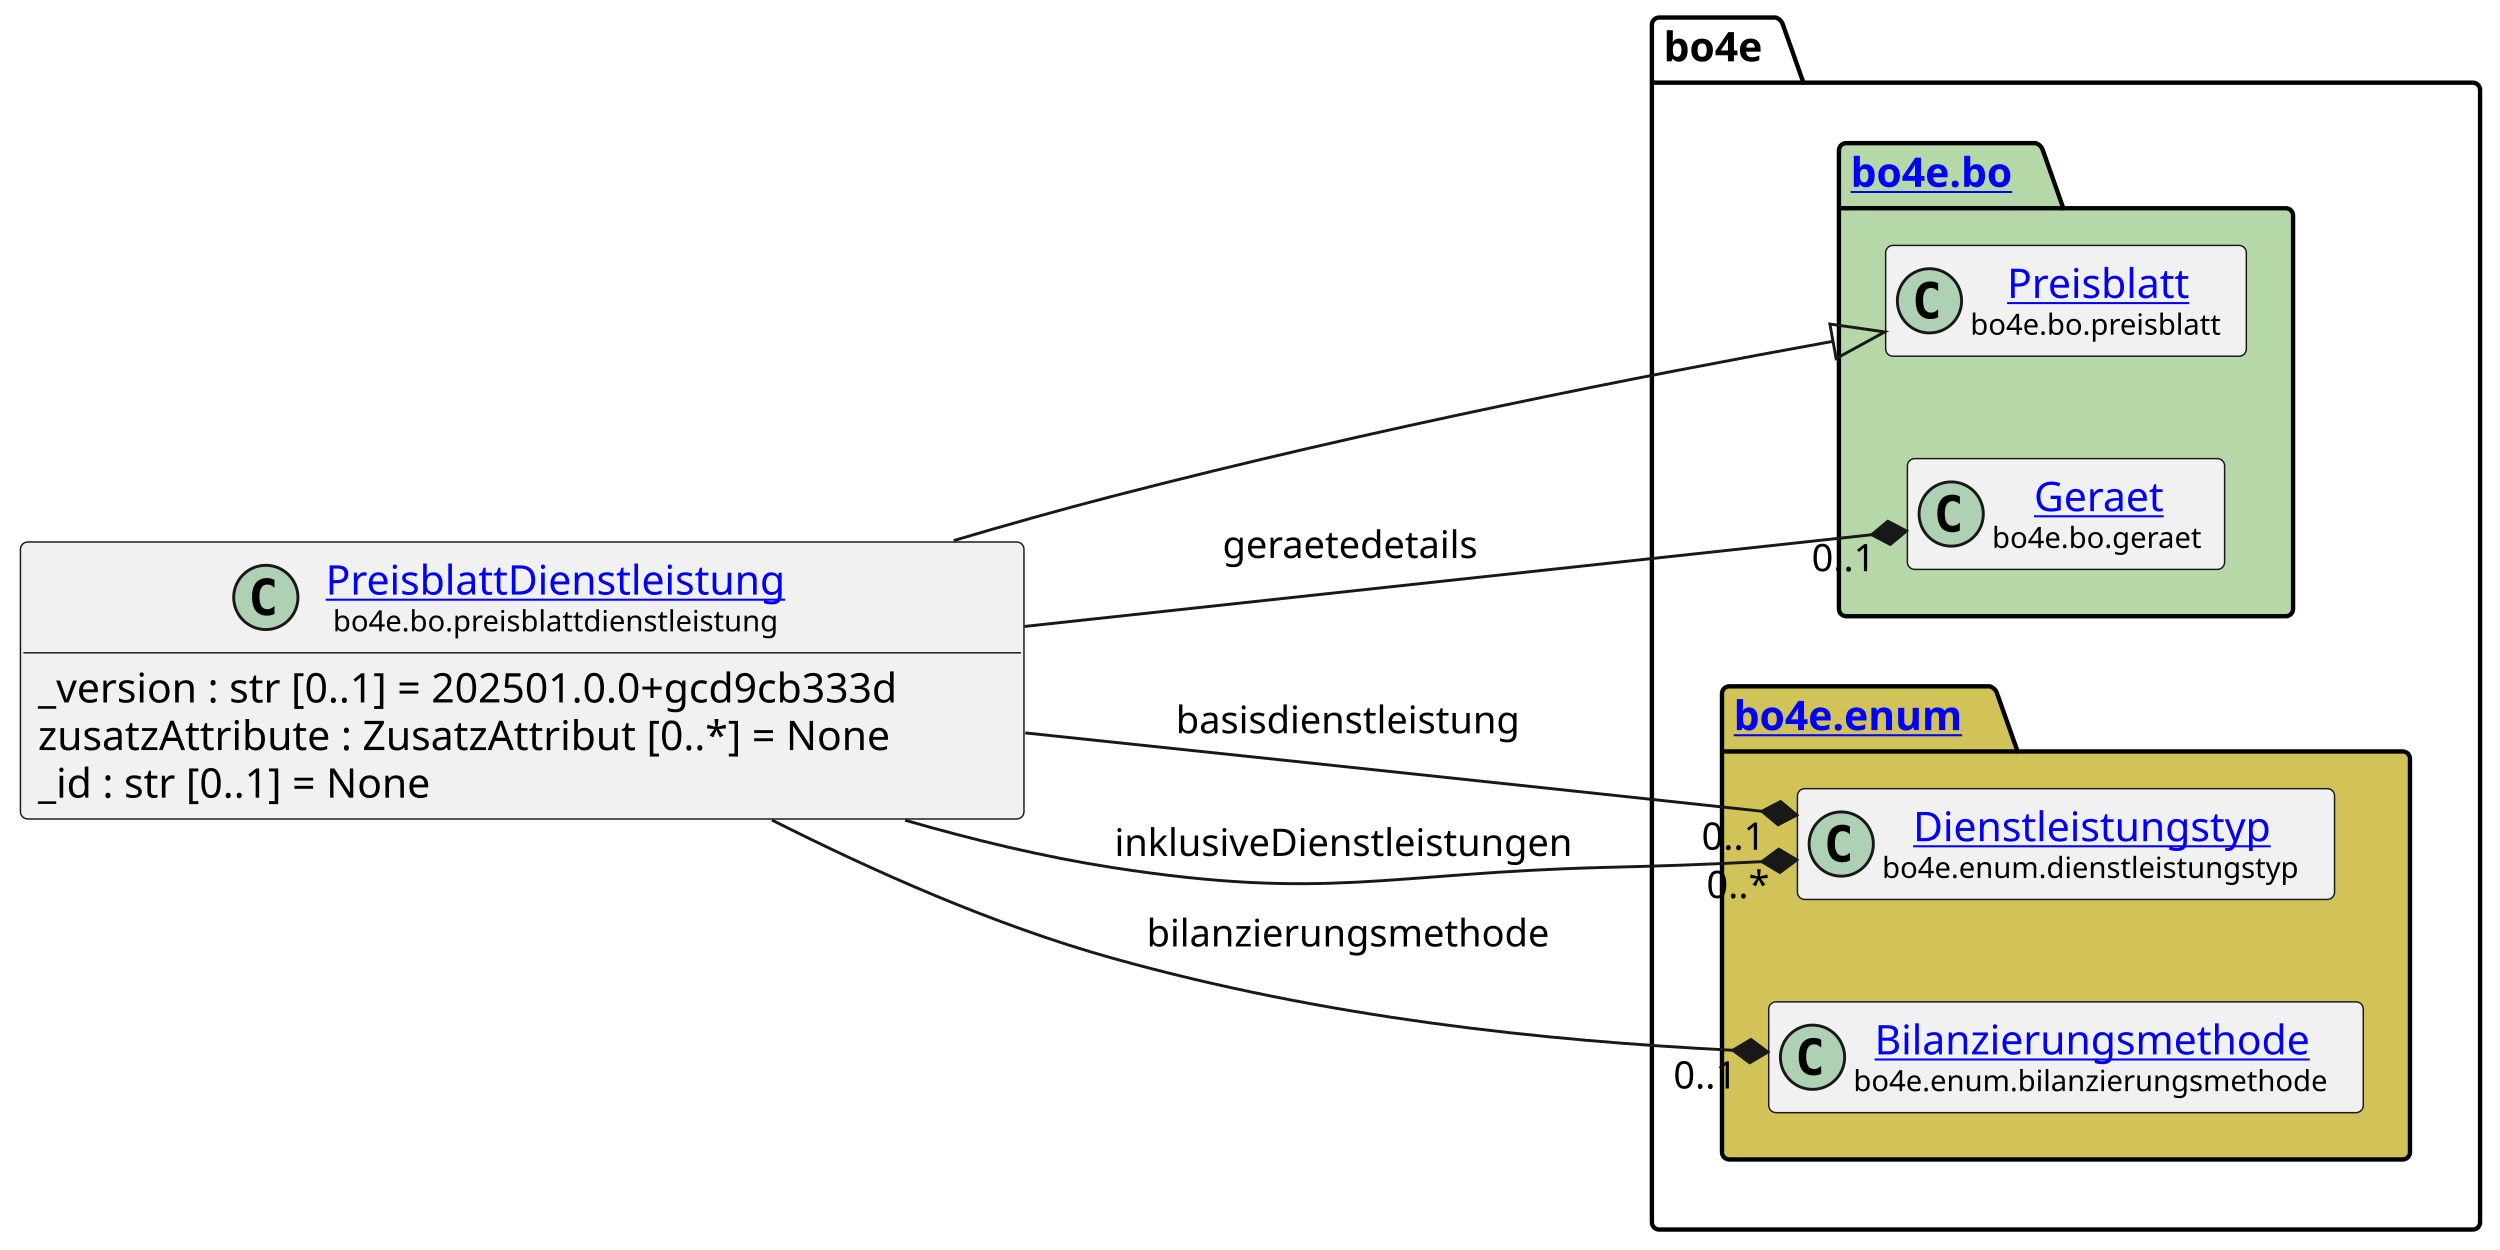
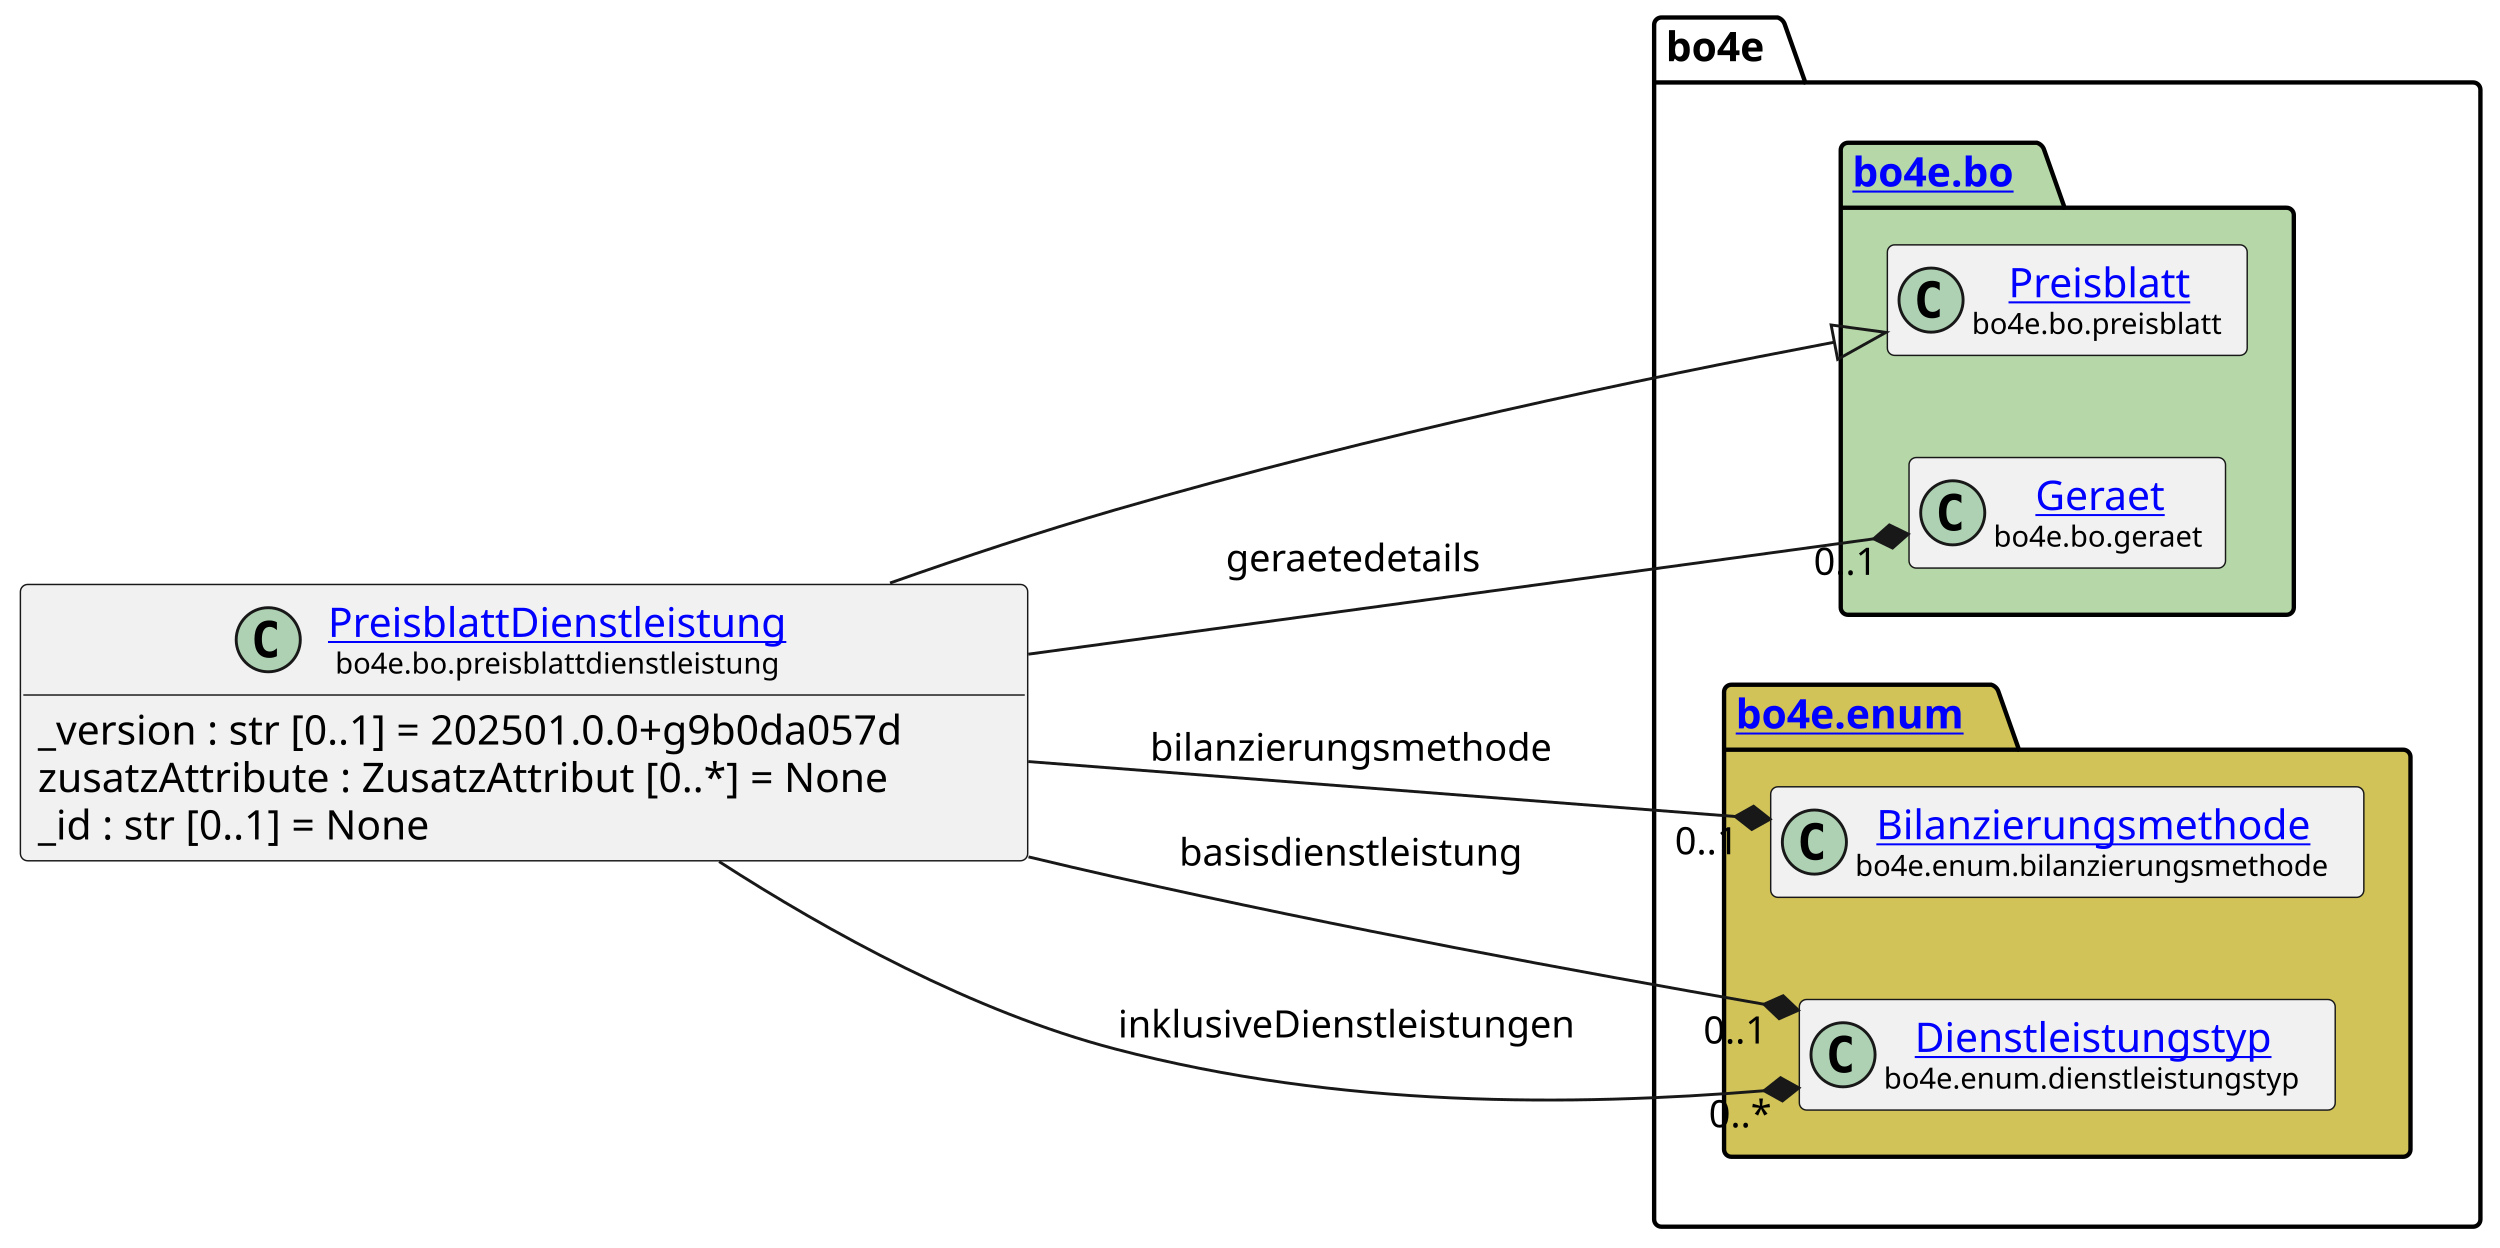
- <svg xmlns="http://www.w3.org/2000/svg" xmlns:xlink="http://www.w3.org/1999/xlink" contentStyleType="text/css" data-diagram-type="CLASS" height="428px" preserveAspectRatio="none" style="width:856px;height:428px;background:#FFFFFF;" version="1.1" viewBox="0 0 856 428" width="856px" zoomAndPan="magnify">
+ <svg xmlns="http://www.w3.org/2000/svg" xmlns:xlink="http://www.w3.org/1999/xlink" contentStyleType="text/css" data-diagram-type="CLASS" height="428px" preserveAspectRatio="none" style="width:858px;height:428px;background:#FFFFFF;" version="1.1" viewBox="0 0 858 428" width="858px" zoomAndPan="magnify">
  <defs />
  <g>
    <g class="cluster" data-entity="bo4e" data-source-line="10" data-uid="ent0005" id="cluster_bo4e">
-       <path d="M568.11,6 L607.986,6 A3.75,3.75 0 0 1 610.486,8.5 L617.486,28.297 L846.68,28.297 A2.5,2.5 0 0 1 849.18,30.797 L849.18,418.5 A2.5,2.5 0 0 1 846.68,421 L568.11,421 A2.5,2.5 0 0 1 565.61,418.5 L565.61,8.5 A2.5,2.5 0 0 1 568.11,6" fill="none" style="stroke:#000000;stroke-width:1.5;" />
-       <line style="stroke:#000000;stroke-width:1.5;" x1="565.61" x2="617.486" y1="28.297" y2="28.297" />
-       <text fill="#000000" font-family="sans-serif" font-size="14" font-weight="bold" lengthAdjust="spacing" textLength="38.876" x="569.61" y="20.995">bo4e</text>
+       <path d="M570.2,6 L610.076,6 A3.75,3.75 0 0 1 612.576,8.5 L619.576,28.297 L848.78,28.297 A2.5,2.5 0 0 1 851.28,30.797 L851.28,418.5 A2.5,2.5 0 0 1 848.78,421 L570.2,421 A2.5,2.5 0 0 1 567.7,418.5 L567.7,8.5 A2.5,2.5 0 0 1 570.2,6" fill="none" style="stroke:#000000;stroke-width:1.5;" />
+       <line style="stroke:#000000;stroke-width:1.5;" x1="567.7" x2="619.576" y1="28.297" y2="28.297" />
+       <text fill="#000000" font-family="sans-serif" font-size="14" font-weight="bold" lengthAdjust="spacing" textLength="38.876" x="571.7" y="20.995">bo4e</text>
    </g>
    <g class="cluster" data-entity="bo" data-source-line="9" data-uid="ent0003" id="cluster_bo">
-       <path d="M632.15,49 L696.984,49 A3.75,3.75 0 0 1 699.484,51.5 L706.484,71.297 L782.65,71.297 A2.5,2.5 0 0 1 785.15,73.797 L785.15,208.5 A2.5,2.5 0 0 1 782.65,211 L632.15,211 A2.5,2.5 0 0 1 629.65,208.5 L629.65,51.5 A2.5,2.5 0 0 1 632.15,49" fill="#B6D7A8" style="stroke:#000000;stroke-width:1.5;" />
-       <line style="stroke:#000000;stroke-width:1.5;" x1="629.65" x2="706.484" y1="71.297" y2="71.297" />
+       <path d="M634.24,49 L699.074,49 A3.75,3.75 0 0 1 701.574,51.5 L708.574,71.297 L784.74,71.297 A2.5,2.5 0 0 1 787.24,73.797 L787.24,208.5 A2.5,2.5 0 0 1 784.74,211 L634.24,211 A2.5,2.5 0 0 1 631.74,208.5 L631.74,51.5 A2.5,2.5 0 0 1 634.24,49" fill="#B6D7A8" style="stroke:#000000;stroke-width:1.5;" />
+       <line style="stroke:#000000;stroke-width:1.5;" x1="631.74" x2="708.574" y1="71.297" y2="71.297" />
      <a href="file:////home/runner/work/BO4E-python/BO4E-python/docs/../.tox/docs/tmp/html/api/bo4e.bo.html" target="_top" title="file:////home/runner/work/BO4E-python/BO4E-python/docs/../.tox/docs/tmp/html/api/bo4e.bo.html" xlink:actuate="onRequest" xlink:href="file:////home/runner/work/BO4E-python/BO4E-python/docs/../.tox/docs/tmp/html/api/bo4e.bo.html" xlink:show="new" xlink:title="file:////home/runner/work/BO4E-python/BO4E-python/docs/../.tox/docs/tmp/html/api/bo4e.bo.html" xlink:type="simple">
-         <text fill="#0000FF" font-family="sans-serif" font-size="14" font-weight="bold" lengthAdjust="spacing" text-decoration="underline" textLength="63.834" x="633.65" y="63.995">bo4e.bo</text>
+         <text fill="#0000FF" font-family="sans-serif" font-size="14" font-weight="bold" lengthAdjust="spacing" text-decoration="underline" textLength="63.834" x="635.74" y="63.995">bo4e.bo</text>
      </a>
    </g>
    <g class="cluster" data-entity="enum" data-source-line="13" data-uid="ent0007" id="cluster_enum">
-       <path d="M592.11,235 L681.321,235 A3.75,3.75 0 0 1 683.821,237.5 L690.821,257.297 L822.68,257.297 A2.5,2.5 0 0 1 825.18,259.797 L825.18,394.5 A2.5,2.5 0 0 1 822.68,397 L592.11,397 A2.5,2.5 0 0 1 589.61,394.5 L589.61,237.5 A2.5,2.5 0 0 1 592.11,235" fill="#D1C358" style="stroke:#000000;stroke-width:1.5;" />
-       <line style="stroke:#000000;stroke-width:1.5;" x1="589.61" x2="690.821" y1="257.297" y2="257.297" />
+       <path d="M594.2,235 L683.411,235 A3.75,3.75 0 0 1 685.911,237.5 L692.911,257.297 L824.78,257.297 A2.5,2.5 0 0 1 827.28,259.797 L827.28,394.5 A2.5,2.5 0 0 1 824.78,397 L594.2,397 A2.5,2.5 0 0 1 591.7,394.5 L591.7,237.5 A2.5,2.5 0 0 1 594.2,235" fill="#D1C358" style="stroke:#000000;stroke-width:1.5;" />
+       <line style="stroke:#000000;stroke-width:1.5;" x1="591.7" x2="692.911" y1="257.297" y2="257.297" />
      <a href="file:////home/runner/work/BO4E-python/BO4E-python/docs/../.tox/docs/tmp/html/api/bo4e.enum.html" target="_top" title="file:////home/runner/work/BO4E-python/BO4E-python/docs/../.tox/docs/tmp/html/api/bo4e.enum.html" xlink:actuate="onRequest" xlink:href="file:////home/runner/work/BO4E-python/BO4E-python/docs/../.tox/docs/tmp/html/api/bo4e.enum.html" xlink:show="new" xlink:title="file:////home/runner/work/BO4E-python/BO4E-python/docs/../.tox/docs/tmp/html/api/bo4e.enum.html" xlink:type="simple">
-         <text fill="#0000FF" font-family="sans-serif" font-size="14" font-weight="bold" lengthAdjust="spacing" text-decoration="underline" textLength="88.211" x="593.61" y="249.995">bo4e.enum</text>
+         <text fill="#0000FF" font-family="sans-serif" font-size="14" font-weight="bold" lengthAdjust="spacing" text-decoration="underline" textLength="88.211" x="595.7" y="249.995">bo4e.enum</text>
      </a>
    </g>
    <g class="entity" data-entity="Preisblatt" data-source-line="10" data-uid="ent0004" id="entity_Preisblatt">
-       <rect fill="#F1F1F1" height="37.938" rx="2.5" ry="2.5" style="stroke:#181818;stroke-width:0.5;" width="123.499" x="645.65" y="84.03" />
-       <ellipse cx="660.65" cy="102.999" fill="#ADD1B2" rx="11" ry="11" style="stroke:#181818;stroke-width:1;" />
-       <path d="M663.619,108.639 Q663.041,108.936 662.4,109.077 Q661.759,109.233 661.056,109.233 Q658.556,109.233 657.228,107.593 Q655.916,105.936 655.916,102.811 Q655.916,99.686 657.228,98.03 Q658.556,96.374 661.056,96.374 Q661.759,96.374 662.4,96.53 Q663.056,96.686 663.619,96.983 L663.619,99.702 Q662.994,99.124 662.4,98.858 Q661.806,98.577 661.181,98.577 Q659.837,98.577 659.15,99.655 Q658.462,100.718 658.462,102.811 Q658.462,104.905 659.15,105.983 Q659.837,107.046 661.181,107.046 Q661.806,107.046 662.4,106.78 Q662.994,106.499 663.619,105.921 L663.619,108.639 Z " fill="#000000" />
+       <rect fill="#F1F1F1" height="37.938" rx="2.5" ry="2.5" style="stroke:#181818;stroke-width:0.5;" width="123.499" x="647.74" y="84.03" />
+       <ellipse cx="662.74" cy="102.999" fill="#ADD1B2" rx="11" ry="11" style="stroke:#181818;stroke-width:1;" />
+       <path d="M665.709,108.639 Q665.131,108.936 664.49,109.077 Q663.849,109.233 663.146,109.233 Q660.646,109.233 659.318,107.593 Q658.006,105.936 658.006,102.811 Q658.006,99.686 659.318,98.03 Q660.646,96.374 663.146,96.374 Q663.849,96.374 664.49,96.53 Q665.146,96.686 665.709,96.983 L665.709,99.702 Q665.084,99.124 664.49,98.858 Q663.896,98.577 663.271,98.577 Q661.928,98.577 661.24,99.655 Q660.553,100.718 660.553,102.811 Q660.553,104.905 661.24,105.983 Q661.928,107.046 663.271,107.046 Q663.896,107.046 664.49,106.78 Q665.084,106.499 665.709,105.921 L665.709,108.639 Z " fill="#000000" />
      <a href="file:////home/runner/work/BO4E-python/BO4E-python/docs/../.tox/docs/tmp/html/api/bo4e.bo.html#bo4e.bo.preisblatt.Preisblatt" target="_top" title="file:////home/runner/work/BO4E-python/BO4E-python/docs/../.tox/docs/tmp/html/api/bo4e.bo.html#bo4e.bo.preisblatt.Preisblatt" xlink:actuate="onRequest" xlink:href="file:////home/runner/work/BO4E-python/BO4E-python/docs/../.tox/docs/tmp/html/api/bo4e.bo.html#bo4e.bo.preisblatt.Preisblatt" xlink:show="new" xlink:title="file:////home/runner/work/BO4E-python/BO4E-python/docs/../.tox/docs/tmp/html/api/bo4e.bo.html#bo4e.bo.preisblatt.Preisblatt" xlink:type="simple">
-         <text fill="#0000FF" font-family="sans-serif" font-size="14" lengthAdjust="spacing" text-decoration="underline" textLength="66.329" x="687.235" y="102.025">Preisblatt</text>
+         <text fill="#0000FF" font-family="sans-serif" font-size="14" lengthAdjust="spacing" text-decoration="underline" textLength="66.329" x="689.325" y="102.025">Preisblatt</text>
      </a>
-       <text fill="#000000" font-family="sans-serif" font-size="10" lengthAdjust="spacing" textLength="91.499" x="674.65" y="114.609">bo4e.bo.preisblatt</text>
+       <text fill="#000000" font-family="sans-serif" font-size="10" lengthAdjust="spacing" textLength="91.499" x="676.74" y="114.609">bo4e.bo.preisblatt</text>
    </g>
    <g class="entity" data-entity="Geraet" data-source-line="11" data-uid="ent0006" id="entity_Geraet">
-       <rect fill="#F1F1F1" height="37.938" rx="2.5" ry="2.5" style="stroke:#181818;stroke-width:0.5;" width="108.616" x="653.09" y="157.03" />
-       <ellipse cx="668.09" cy="175.999" fill="#ADD1B2" rx="11" ry="11" style="stroke:#181818;stroke-width:1;" />
-       <path d="M671.059,181.639 Q670.481,181.936 669.84,182.077 Q669.199,182.233 668.496,182.233 Q665.996,182.233 664.668,180.593 Q663.356,178.936 663.356,175.811 Q663.356,172.686 664.668,171.03 Q665.996,169.374 668.496,169.374 Q669.199,169.374 669.84,169.53 Q670.496,169.686 671.059,169.983 L671.059,172.702 Q670.434,172.124 669.84,171.858 Q669.246,171.577 668.621,171.577 Q667.278,171.577 666.59,172.655 Q665.903,173.718 665.903,175.811 Q665.903,177.905 666.59,178.983 Q667.278,180.046 668.621,180.046 Q669.246,180.046 669.84,179.78 Q670.434,179.499 671.059,178.921 L671.059,181.639 Z " fill="#000000" />
+       <rect fill="#F1F1F1" height="37.938" rx="2.5" ry="2.5" style="stroke:#181818;stroke-width:0.5;" width="108.616" x="655.18" y="157.03" />
+       <ellipse cx="670.18" cy="175.999" fill="#ADD1B2" rx="11" ry="11" style="stroke:#181818;stroke-width:1;" />
+       <path d="M673.149,181.639 Q672.571,181.936 671.93,182.077 Q671.289,182.233 670.586,182.233 Q668.086,182.233 666.758,180.593 Q665.446,178.936 665.446,175.811 Q665.446,172.686 666.758,171.03 Q668.086,169.374 670.586,169.374 Q671.289,169.374 671.93,169.53 Q672.586,169.686 673.149,169.983 L673.149,172.702 Q672.524,172.124 671.93,171.858 Q671.336,171.577 670.711,171.577 Q669.367,171.577 668.68,172.655 Q667.992,173.718 667.992,175.811 Q667.992,177.905 668.68,178.983 Q669.367,180.046 670.711,180.046 Q671.336,180.046 671.93,179.78 Q672.524,179.499 673.149,178.921 L673.149,181.639 Z " fill="#000000" />
      <a href="file:////home/runner/work/BO4E-python/BO4E-python/docs/../.tox/docs/tmp/html/api/bo4e.bo.html#bo4e.bo.geraet.Geraet" target="_top" title="file:////home/runner/work/BO4E-python/BO4E-python/docs/../.tox/docs/tmp/html/api/bo4e.bo.html#bo4e.bo.geraet.Geraet" xlink:actuate="onRequest" xlink:href="file:////home/runner/work/BO4E-python/BO4E-python/docs/../.tox/docs/tmp/html/api/bo4e.bo.html#bo4e.bo.geraet.Geraet" xlink:show="new" xlink:title="file:////home/runner/work/BO4E-python/BO4E-python/docs/../.tox/docs/tmp/html/api/bo4e.bo.html#bo4e.bo.geraet.Geraet" xlink:type="simple">
-         <text fill="#0000FF" font-family="sans-serif" font-size="14" lengthAdjust="spacing" text-decoration="underline" textLength="47.899" x="696.448" y="175.025">Geraet</text>
+         <text fill="#0000FF" font-family="sans-serif" font-size="14" lengthAdjust="spacing" text-decoration="underline" textLength="47.899" x="698.538" y="175.025">Geraet</text>
      </a>
-       <text fill="#000000" font-family="sans-serif" font-size="10" lengthAdjust="spacing" textLength="76.616" x="682.09" y="187.609">bo4e.bo.geraet</text>
+       <text fill="#000000" font-family="sans-serif" font-size="10" lengthAdjust="spacing" textLength="76.616" x="684.18" y="187.609">bo4e.bo.geraet</text>
    </g>
-     <g class="entity" data-entity="Dienstleistungstyp" data-source-line="14" data-uid="ent0008" id="entity_Dienstleistungstyp">
-       <rect fill="#F1F1F1" height="37.938" rx="2.5" ry="2.5" style="stroke:#181818;stroke-width:0.5;" width="183.914" x="615.44" y="270.03" />
-       <ellipse cx="630.44" cy="288.999" fill="#ADD1B2" rx="11" ry="11" style="stroke:#181818;stroke-width:1;" />
-       <path d="M633.409,294.639 Q632.831,294.936 632.19,295.077 Q631.549,295.233 630.846,295.233 Q628.346,295.233 627.018,293.592 Q625.706,291.936 625.706,288.811 Q625.706,285.686 627.018,284.03 Q628.346,282.374 630.846,282.374 Q631.549,282.374 632.19,282.53 Q632.846,282.686 633.409,282.983 L633.409,285.702 Q632.784,285.124 632.19,284.858 Q631.596,284.577 630.971,284.577 Q629.628,284.577 628.94,285.655 Q628.253,286.717 628.253,288.811 Q628.253,290.905 628.94,291.983 Q629.628,293.046 630.971,293.046 Q631.596,293.046 632.19,292.78 Q632.784,292.499 633.409,291.921 L633.409,294.639 Z " fill="#000000" />
+     <g class="entity" data-entity="Bilanzierungsmethode" data-source-line="14" data-uid="ent0008" id="entity_Bilanzierungsmethode">
+       <rect fill="#F1F1F1" height="37.938" rx="2.5" ry="2.5" style="stroke:#181818;stroke-width:0.5;" width="203.572" x="607.7" y="270.03" />
+       <ellipse cx="622.7" cy="288.999" fill="#ADD1B2" rx="11" ry="11" style="stroke:#181818;stroke-width:1;" />
+       <path d="M625.669,294.639 Q625.091,294.936 624.45,295.077 Q623.809,295.233 623.106,295.233 Q620.606,295.233 619.278,293.592 Q617.966,291.936 617.966,288.811 Q617.966,285.686 619.278,284.03 Q620.606,282.374 623.106,282.374 Q623.809,282.374 624.45,282.53 Q625.106,282.686 625.669,282.983 L625.669,285.702 Q625.044,285.124 624.45,284.858 Q623.856,284.577 623.231,284.577 Q621.888,284.577 621.2,285.655 Q620.513,286.717 620.513,288.811 Q620.513,290.905 621.2,291.983 Q621.888,293.046 623.231,293.046 Q623.856,293.046 624.45,292.78 Q625.044,292.499 625.669,291.921 L625.669,294.639 Z " fill="#000000" />
+       <a href="file:////home/runner/work/BO4E-python/BO4E-python/docs/../.tox/docs/tmp/html/api/bo4e.enum.html#bo4e.enum.bilanzierungsmethode.Bilanzierungsmethode" target="_top" title="file:////home/runner/work/BO4E-python/BO4E-python/docs/../.tox/docs/tmp/html/api/bo4e.enum.html#bo4e.enum.bilanzierungsmethode.Bilanzierungsmethode" xlink:actuate="onRequest" xlink:href="file:////home/runner/work/BO4E-python/BO4E-python/docs/../.tox/docs/tmp/html/api/bo4e.enum.html#bo4e.enum.bilanzierungsmethode.Bilanzierungsmethode" xlink:show="new" xlink:title="file:////home/runner/work/BO4E-python/BO4E-python/docs/../.tox/docs/tmp/html/api/bo4e.enum.html#bo4e.enum.bilanzierungsmethode.Bilanzierungsmethode" xlink:type="simple">
+         <text fill="#0000FF" font-family="sans-serif" font-size="14" lengthAdjust="spacing" text-decoration="underline" textLength="157.049" x="643.962" y="288.025">Bilanzierungsmethode</text>
+       </a>
+       <text fill="#000000" font-family="sans-serif" font-size="10" lengthAdjust="spacing" textLength="171.572" x="636.7" y="300.609">bo4e.enum.bilanzierungsmethode</text>
+     </g>
+     <g class="entity" data-entity="Dienstleistungstyp" data-source-line="15" data-uid="ent0009" id="entity_Dienstleistungstyp">
+       <rect fill="#F1F1F1" height="37.938" rx="2.5" ry="2.5" style="stroke:#181818;stroke-width:0.5;" width="183.914" x="617.53" y="343.03" />
+       <ellipse cx="632.53" cy="361.999" fill="#ADD1B2" rx="11" ry="11" style="stroke:#181818;stroke-width:1;" />
+       <path d="M635.499,367.639 Q634.921,367.936 634.28,368.077 Q633.639,368.233 632.936,368.233 Q630.436,368.233 629.108,366.592 Q627.796,364.936 627.796,361.811 Q627.796,358.686 629.108,357.03 Q630.436,355.374 632.936,355.374 Q633.639,355.374 634.28,355.53 Q634.936,355.686 635.499,355.983 L635.499,358.702 Q634.874,358.124 634.28,357.858 Q633.686,357.577 633.061,357.577 Q631.717,357.577 631.03,358.655 Q630.342,359.717 630.342,361.811 Q630.342,363.905 631.03,364.983 Q631.717,366.046 633.061,366.046 Q633.686,366.046 634.28,365.78 Q634.874,365.499 635.499,364.921 L635.499,367.639 Z " fill="#000000" />
      <a href="file:////home/runner/work/BO4E-python/BO4E-python/docs/../.tox/docs/tmp/html/api/bo4e.enum.html#bo4e.enum.dienstleistungstyp.Dienstleistungstyp" target="_top" title="file:////home/runner/work/BO4E-python/BO4E-python/docs/../.tox/docs/tmp/html/api/bo4e.enum.html#bo4e.enum.dienstleistungstyp.Dienstleistungstyp" xlink:actuate="onRequest" xlink:href="file:////home/runner/work/BO4E-python/BO4E-python/docs/../.tox/docs/tmp/html/api/bo4e.enum.html#bo4e.enum.dienstleistungstyp.Dienstleistungstyp" xlink:show="new" xlink:title="file:////home/runner/work/BO4E-python/BO4E-python/docs/../.tox/docs/tmp/html/api/bo4e.enum.html#bo4e.enum.dienstleistungstyp.Dienstleistungstyp" xlink:type="simple">
-         <text fill="#0000FF" font-family="sans-serif" font-size="14" lengthAdjust="spacing" text-decoration="underline" textLength="130.703" x="655.045" y="288.025">Dienstleistungstyp</text>
+         <text fill="#0000FF" font-family="sans-serif" font-size="14" lengthAdjust="spacing" text-decoration="underline" textLength="130.703" x="657.135" y="361.025">Dienstleistungstyp</text>
      </a>
-       <text fill="#000000" font-family="sans-serif" font-size="10" lengthAdjust="spacing" textLength="151.914" x="644.44" y="300.609">bo4e.enum.dienstleistungstyp</text>
-     </g>
-     <g class="entity" data-entity="Bilanzierungsmethode" data-source-line="15" data-uid="ent0009" id="entity_Bilanzierungsmethode">
-       <rect fill="#F1F1F1" height="37.938" rx="2.5" ry="2.5" style="stroke:#181818;stroke-width:0.5;" width="203.572" x="605.61" y="343.03" />
-       <ellipse cx="620.61" cy="361.999" fill="#ADD1B2" rx="11" ry="11" style="stroke:#181818;stroke-width:1;" />
-       <path d="M623.579,367.639 Q623.001,367.936 622.36,368.077 Q621.719,368.233 621.016,368.233 Q618.516,368.233 617.188,366.592 Q615.876,364.936 615.876,361.811 Q615.876,358.686 617.188,357.03 Q618.516,355.374 621.016,355.374 Q621.719,355.374 622.36,355.53 Q623.016,355.686 623.579,355.983 L623.579,358.702 Q622.954,358.124 622.36,357.858 Q621.766,357.577 621.141,357.577 Q619.798,357.577 619.11,358.655 Q618.423,359.717 618.423,361.811 Q618.423,363.905 619.11,364.983 Q619.798,366.046 621.141,366.046 Q621.766,366.046 622.36,365.78 Q622.954,365.499 623.579,364.921 L623.579,367.639 Z " fill="#000000" />
-       <a href="file:////home/runner/work/BO4E-python/BO4E-python/docs/../.tox/docs/tmp/html/api/bo4e.enum.html#bo4e.enum.bilanzierungsmethode.Bilanzierungsmethode" target="_top" title="file:////home/runner/work/BO4E-python/BO4E-python/docs/../.tox/docs/tmp/html/api/bo4e.enum.html#bo4e.enum.bilanzierungsmethode.Bilanzierungsmethode" xlink:actuate="onRequest" xlink:href="file:////home/runner/work/BO4E-python/BO4E-python/docs/../.tox/docs/tmp/html/api/bo4e.enum.html#bo4e.enum.bilanzierungsmethode.Bilanzierungsmethode" xlink:show="new" xlink:title="file:////home/runner/work/BO4E-python/BO4E-python/docs/../.tox/docs/tmp/html/api/bo4e.enum.html#bo4e.enum.bilanzierungsmethode.Bilanzierungsmethode" xlink:type="simple">
-         <text fill="#0000FF" font-family="sans-serif" font-size="14" lengthAdjust="spacing" text-decoration="underline" textLength="157.049" x="641.872" y="361.025">Bilanzierungsmethode</text>
-       </a>
-       <text fill="#000000" font-family="sans-serif" font-size="10" lengthAdjust="spacing" textLength="171.572" x="634.61" y="373.609">bo4e.enum.bilanzierungsmethode</text>
+       <text fill="#000000" font-family="sans-serif" font-size="10" lengthAdjust="spacing" textLength="151.914" x="646.53" y="373.609">bo4e.enum.dienstleistungstyp</text>
    </g>
    <g class="entity" data-entity="PreisblattDienstleistung" data-source-line="3" data-uid="ent0002" id="entity_PreisblattDienstleistung">
-       <rect fill="#F1F1F1" height="94.828" rx="2.5" ry="2.5" style="stroke:#181818;stroke-width:0.5;" width="343.611" x="7" y="185.59" />
-       <ellipse cx="91.017" cy="204.559" fill="#ADD1B2" rx="11" ry="11" style="stroke:#181818;stroke-width:1;" />
-       <path d="M93.986,210.199 Q93.408,210.496 92.767,210.637 Q92.126,210.793 91.423,210.793 Q88.923,210.793 87.595,209.153 Q86.283,207.496 86.283,204.371 Q86.283,201.246 87.595,199.59 Q88.923,197.934 91.423,197.934 Q92.126,197.934 92.767,198.09 Q93.423,198.246 93.986,198.543 L93.986,201.262 Q93.361,200.684 92.767,200.418 Q92.173,200.137 91.548,200.137 Q90.205,200.137 89.517,201.215 Q88.83,202.278 88.83,204.371 Q88.83,206.465 89.517,207.543 Q90.205,208.606 91.548,208.606 Q92.173,208.606 92.767,208.34 Q93.361,208.059 93.986,207.481 L93.986,210.199 Z " fill="#000000" />
+       <rect fill="#F1F1F1" height="94.828" rx="2.5" ry="2.5" style="stroke:#181818;stroke-width:0.5;" width="345.703" x="7" y="200.59" />
+       <ellipse cx="92.063" cy="219.559" fill="#ADD1B2" rx="11" ry="11" style="stroke:#181818;stroke-width:1;" />
+       <path d="M95.032,225.199 Q94.454,225.496 93.813,225.637 Q93.172,225.793 92.469,225.793 Q89.969,225.793 88.641,224.153 Q87.329,222.496 87.329,219.371 Q87.329,216.246 88.641,214.59 Q89.969,212.934 92.469,212.934 Q93.172,212.934 93.813,213.09 Q94.469,213.246 95.032,213.543 L95.032,216.262 Q94.407,215.684 93.813,215.418 Q93.219,215.137 92.594,215.137 Q91.251,215.137 90.563,216.215 Q89.876,217.278 89.876,219.371 Q89.876,221.465 90.563,222.543 Q91.251,223.606 92.594,223.606 Q93.219,223.606 93.813,223.34 Q94.407,223.059 95.032,222.481 L95.032,225.199 Z " fill="#000000" />
      <a href="file:////home/runner/work/BO4E-python/BO4E-python/docs/../.tox/docs/tmp/html/api/bo4e.bo.html#bo4e.bo.preisblattdienstleistung.PreisblattDienstleistung" target="_top" title="file:////home/runner/work/BO4E-python/BO4E-python/docs/../.tox/docs/tmp/html/api/bo4e.bo.html#bo4e.bo.preisblattdienstleistung.PreisblattDienstleistung" xlink:actuate="onRequest" xlink:href="file:////home/runner/work/BO4E-python/BO4E-python/docs/../.tox/docs/tmp/html/api/bo4e.bo.html#bo4e.bo.preisblattdienstleistung.PreisblattDienstleistung" xlink:show="new" xlink:title="file:////home/runner/work/BO4E-python/BO4E-python/docs/../.tox/docs/tmp/html/api/bo4e.bo.html#bo4e.bo.preisblattdienstleistung.PreisblattDienstleistung" xlink:type="simple">
-         <text fill="#0000FF" font-family="sans-serif" font-size="14" lengthAdjust="spacing" text-decoration="underline" textLength="167.077" x="111.517" y="203.585">PreisblattDienstleistung</text>
+         <text fill="#0000FF" font-family="sans-serif" font-size="14" lengthAdjust="spacing" text-decoration="underline" textLength="167.077" x="112.563" y="218.585">PreisblattDienstleistung</text>
      </a>
-       <text fill="#000000" font-family="sans-serif" font-size="10" lengthAdjust="spacing" textLength="162.109" x="114.001" y="216.169">bo4e.bo.preisblattdienstleistung</text>
-       <line style="stroke:#181818;stroke-width:0.5;" x1="8" x2="349.611" y1="223.528" y2="223.528" />
-       <text fill="#000000" font-family="sans-serif" font-size="14" lengthAdjust="spacing" textLength="331.611" x="13" y="240.523">_version : str [0..1] = 202501.0.0+gcd9cb333d</text>
-       <text fill="#000000" font-family="sans-serif" font-size="14" lengthAdjust="spacing" textLength="318.575" x="13" y="256.82">zusatzAttribute : ZusatzAttribut [0..*] = None</text>
-       <text fill="#000000" font-family="sans-serif" font-size="14" lengthAdjust="spacing" textLength="151.177" x="13" y="273.116">_id : str [0..1] = None</text>
+       <text fill="#000000" font-family="sans-serif" font-size="10" lengthAdjust="spacing" textLength="162.109" x="115.047" y="231.169">bo4e.bo.preisblattdienstleistung</text>
+       <line style="stroke:#181818;stroke-width:0.5;" x1="8" x2="351.703" y1="238.528" y2="238.528" />
+       <text fill="#000000" font-family="sans-serif" font-size="14" lengthAdjust="spacing" textLength="333.703" x="13" y="255.523">_version : str [0..1] = 202501.0.0+g9b0da057d</text>
+       <text fill="#000000" font-family="sans-serif" font-size="14" lengthAdjust="spacing" textLength="318.575" x="13" y="271.82">zusatzAttribute : ZusatzAttribut [0..*] = None</text>
+       <text fill="#000000" font-family="sans-serif" font-size="14" lengthAdjust="spacing" textLength="151.177" x="13" y="288.116">_id : str [0..1] = None</text>
    </g>
    <g class="link" data-entity-1="PreisblattDienstleistung" data-entity-2="Preisblatt" data-source-line="18" data-uid="lnk10" id="link_PreisblattDienstleistung_Preisblatt">
-       <path codeLine="18" d="M326.54,185.09 C344.67,179.72 363.01,174.56 380.61,170 C472.01,146.33 561.838,128.78 627.618,116.859" fill="none" id="PreisblattDienstleistung-to-Preisblatt" style="stroke:#181818;stroke-width:1;" />
-       <polygon fill="none" points="645.33,113.65,626.549,110.956,628.688,122.763,645.33,113.65" style="stroke:#181818;stroke-width:1;" />
+       <path codeLine="18" d="M305.46,200.09 C330.83,191.14 357.47,182.32 382.7,175 C473.66,148.62 563.635,129.92 629.565,117.43" fill="none" id="PreisblattDienstleistung-to-Preisblatt" style="stroke:#181818;stroke-width:1;" />
+       <polygon fill="none" points="647.25,114.08,628.448,111.535,630.681,123.326,647.25,114.08" style="stroke:#181818;stroke-width:1;" />
    </g>
    <g class="link" data-entity-1="PreisblattDienstleistung" data-entity-2="Bilanzierungsmethode" data-source-line="19" data-uid="lnk11" id="link_PreisblattDienstleistung_Bilanzierungsmethode">
-       <path codeLine="19" d="M264.31,280.78 C299.27,298.45 340.87,316.88 380.61,328 C454.13,348.58 528.145,356.327 593.325,359.607" fill="none" id="PreisblattDienstleistung-to-Bilanzierungsmethode" style="stroke:#181818;stroke-width:1;" />
-       <polygon fill="#181818" points="605.31,360.21,599.519,355.913,593.325,359.607,599.116,363.903,605.31,360.21" style="stroke:#181818;stroke-width:1;" />
-       <text fill="#000000" font-family="sans-serif" font-size="13" lengthAdjust="spacing" textLength="145.165" x="392.61" y="324.067">bilanzierungsmethode</text>
-       <text fill="#000000" font-family="sans-serif" font-size="13" lengthAdjust="spacing" textLength="24.807" x="572.961" y="372.701">0..1</text>
+       <path codeLine="19" d="M352.89,261.37 C437.09,267.91 523.586,274.63 595.526,280.22" fill="none" id="PreisblattDienstleistung-to-Bilanzierungsmethode" style="stroke:#181818;stroke-width:1;" />
+       <polygon fill="#181818" points="607.49,281.15,601.818,276.697,595.526,280.22,601.198,284.673,607.49,281.15" style="stroke:#181818;stroke-width:1;" />
+       <text fill="#000000" font-family="sans-serif" font-size="13" lengthAdjust="spacing" textLength="145.165" x="394.7" y="261.067">bilanzierungsmethode</text>
+       <text fill="#000000" font-family="sans-serif" font-size="13" lengthAdjust="spacing" textLength="24.807" x="574.793" y="293.195">0..1</text>
    </g>
    <g class="link" data-entity-1="PreisblattDienstleistung" data-entity-2="Dienstleistungstyp" data-source-line="20" data-uid="lnk12" id="link_PreisblattDienstleistung_Dienstleistungstyp">
-       <path codeLine="20" d="M351.04,250.95 C413.54,257.53 484.78,265.07 549.61,272 C570.85,274.27 581.77,275.448 603.28,277.778" fill="none" id="PreisblattDienstleistung-to-Dienstleistungstyp" style="stroke:#181818;stroke-width:1;" />
-       <polygon fill="#181818" points="615.21,279.07,609.676,274.447,603.28,277.778,608.814,282.401,615.21,279.07" style="stroke:#181818;stroke-width:1;" />
-       <text fill="#000000" font-family="sans-serif" font-size="13" lengthAdjust="spacing" textLength="125.169" x="402.61" y="251.067">basisdienstleistung</text>
-       <text fill="#000000" font-family="sans-serif" font-size="13" lengthAdjust="spacing" textLength="24.807" x="582.615" y="290.941">0..1</text>
+       <path codeLine="20" d="M352.98,294.08 C363.02,296.49 372.98,298.82 382.7,301 C461.45,318.69 539.868,333.241 605.378,344.651" fill="none" id="PreisblattDienstleistung-to-Dienstleistungstyp" style="stroke:#181818;stroke-width:1;" />
+       <polygon fill="#181818" points="617.2,346.71,611.975,341.74,605.378,344.651,610.603,349.621,617.2,346.71" style="stroke:#181818;stroke-width:1;" />
+       <text fill="#000000" font-family="sans-serif" font-size="13" lengthAdjust="spacing" textLength="125.169" x="404.7" y="297.067">basisdienstleistung</text>
+       <text fill="#000000" font-family="sans-serif" font-size="13" lengthAdjust="spacing" textLength="24.807" x="584.597" y="358.137">0..1</text>
    </g>
    <g class="link" data-entity-1="PreisblattDienstleistung" data-entity-2="Dienstleistungstyp" data-source-line="21" data-uid="lnk13" id="link_PreisblattDienstleistung_Dienstleistungstyp">
-       <path codeLine="21" d="M309.92,280.85 C333.16,287.56 357.38,293.39 380.61,297 C454.83,308.54 474.52,298.91 549.61,297 C570.86,296.46 581.735,296.091 603.245,295.031" fill="none" id="PreisblattDienstleistung-to-Dienstleistungstyp-1" style="stroke:#181818;stroke-width:1;" />
-       <polygon fill="#181818" points="615.23,294.44,609.04,290.74,603.245,295.031,609.434,298.731,615.23,294.44" style="stroke:#181818;stroke-width:1;" />
-       <text fill="#000000" font-family="sans-serif" font-size="13" lengthAdjust="spacing" textLength="167.096" x="381.61" y="293.067">inklusiveDienstleistungen</text>
-       <text fill="#000000" font-family="sans-serif" font-size="13" lengthAdjust="spacing" textLength="23.036" x="584.294" y="307.503">0..*</text>
+       <path codeLine="21" d="M246.8,295.7 C284.59,320.08 334.05,347.25 382.7,360 C459.98,380.26 539.21,379.745 605.42,374.346" fill="none" id="PreisblattDienstleistung-to-Dienstleistungstyp-1" style="stroke:#181818;stroke-width:1;" />
+       <polygon fill="#181818" points="617.38,373.37,611.075,369.871,605.42,374.346,611.725,377.844,617.38,373.37" style="stroke:#181818;stroke-width:1;" />
+       <text fill="#000000" font-family="sans-serif" font-size="13" lengthAdjust="spacing" textLength="167.096" x="383.7" y="356.067">inklusiveDienstleistungen</text>
+       <text fill="#000000" font-family="sans-serif" font-size="13" lengthAdjust="spacing" textLength="23.036" x="586.449" y="386.887">0..*</text>
    </g>
    <g class="link" data-entity-1="PreisblattDienstleistung" data-entity-2="Geraet" data-source-line="22" data-uid="lnk14" id="link_PreisblattDienstleistung_Geraet">
-       <path codeLine="22" d="M350.77,214.49 C455.43,203.17 570.45,190.711 640.85,183.091" fill="none" id="PreisblattDienstleistung-to-Geraet" style="stroke:#181818;stroke-width:1;" />
-       <polygon fill="#181818" points="652.78,181.8,646.384,178.469,640.85,183.091,647.245,186.422,652.78,181.8" style="stroke:#181818;stroke-width:1;" />
-       <text fill="#000000" font-family="sans-serif" font-size="13" lengthAdjust="spacing" textLength="93.964" x="418.61" y="191.067">geraetedetails</text>
-       <text fill="#000000" font-family="sans-serif" font-size="13" lengthAdjust="spacing" textLength="24.807" x="620.296" y="195.58">0..1</text>
+       <path codeLine="22" d="M352.89,224.52 C457.7,210.22 572.69,194.533 643.03,184.933" fill="none" id="PreisblattDienstleistung-to-Geraet" style="stroke:#181818;stroke-width:1;" />
+       <polygon fill="#181818" points="654.92,183.31,648.434,180.158,643.03,184.933,649.516,188.085,654.92,183.31" style="stroke:#181818;stroke-width:1;" />
+       <text fill="#000000" font-family="sans-serif" font-size="13" lengthAdjust="spacing" textLength="93.964" x="420.7" y="196.067">geraetedetails</text>
+       <text fill="#000000" font-family="sans-serif" font-size="13" lengthAdjust="spacing" textLength="24.807" x="622.443" y="197.283">0..1</text>
    </g>
  </g>
</svg>
